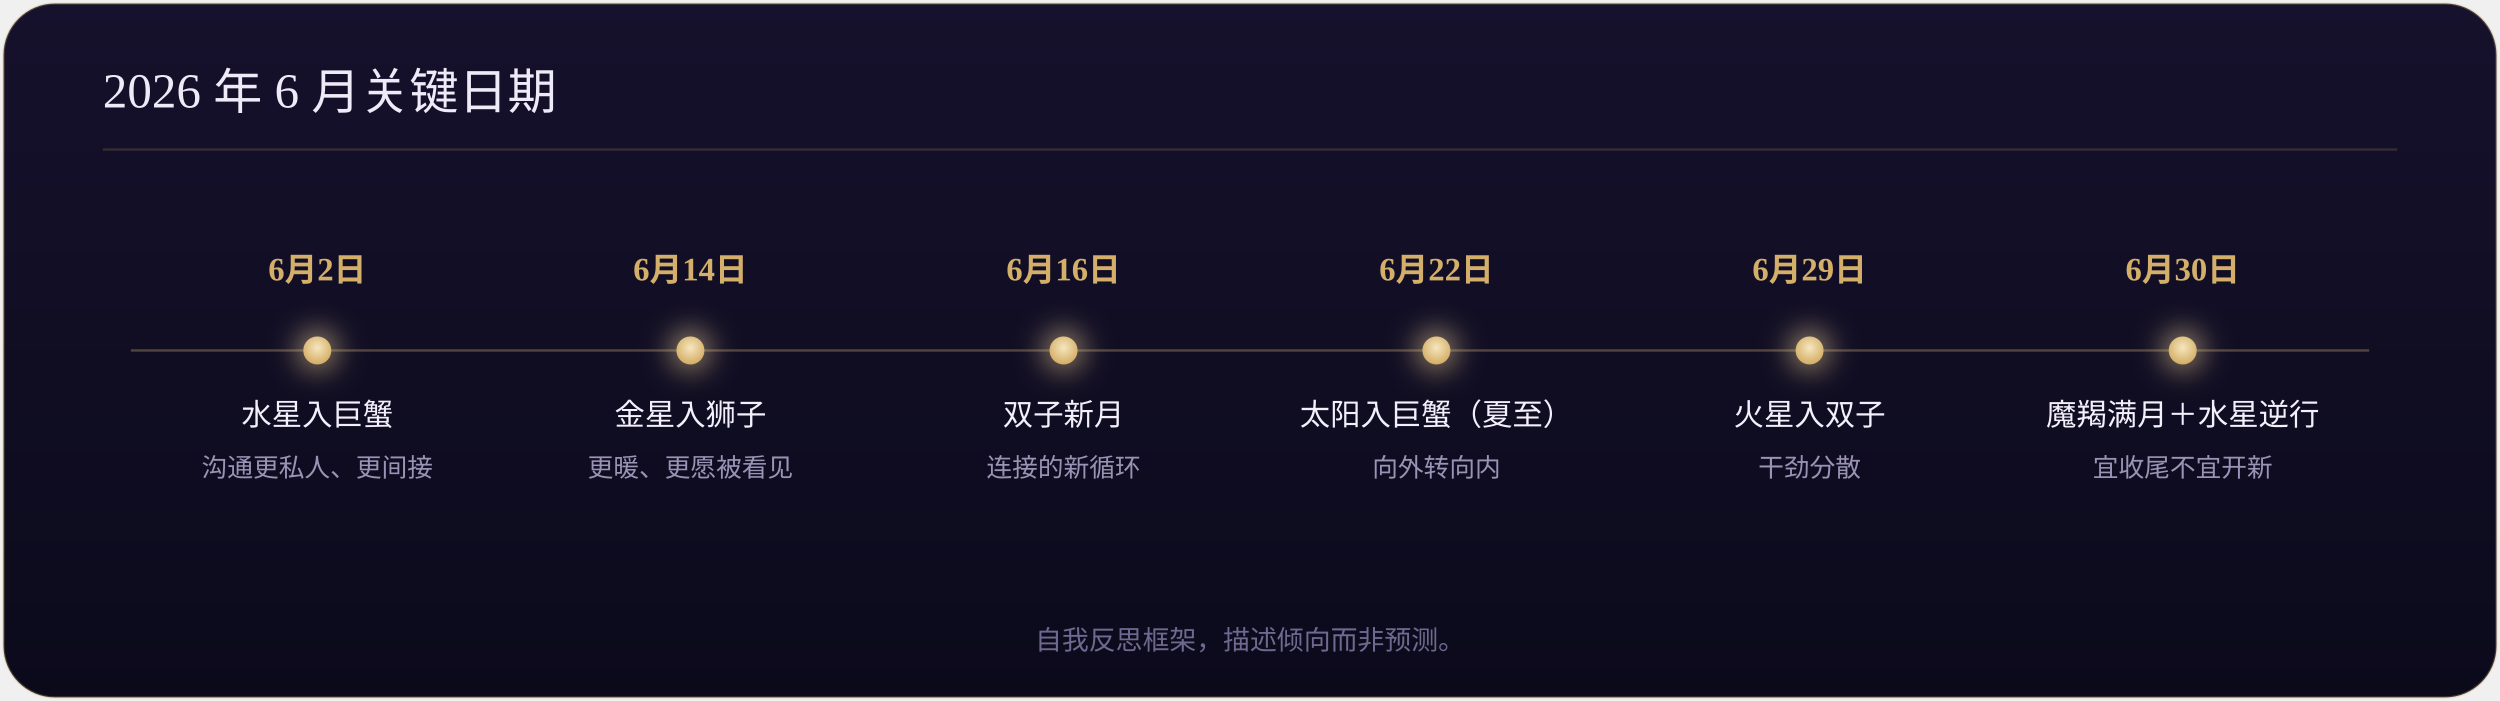
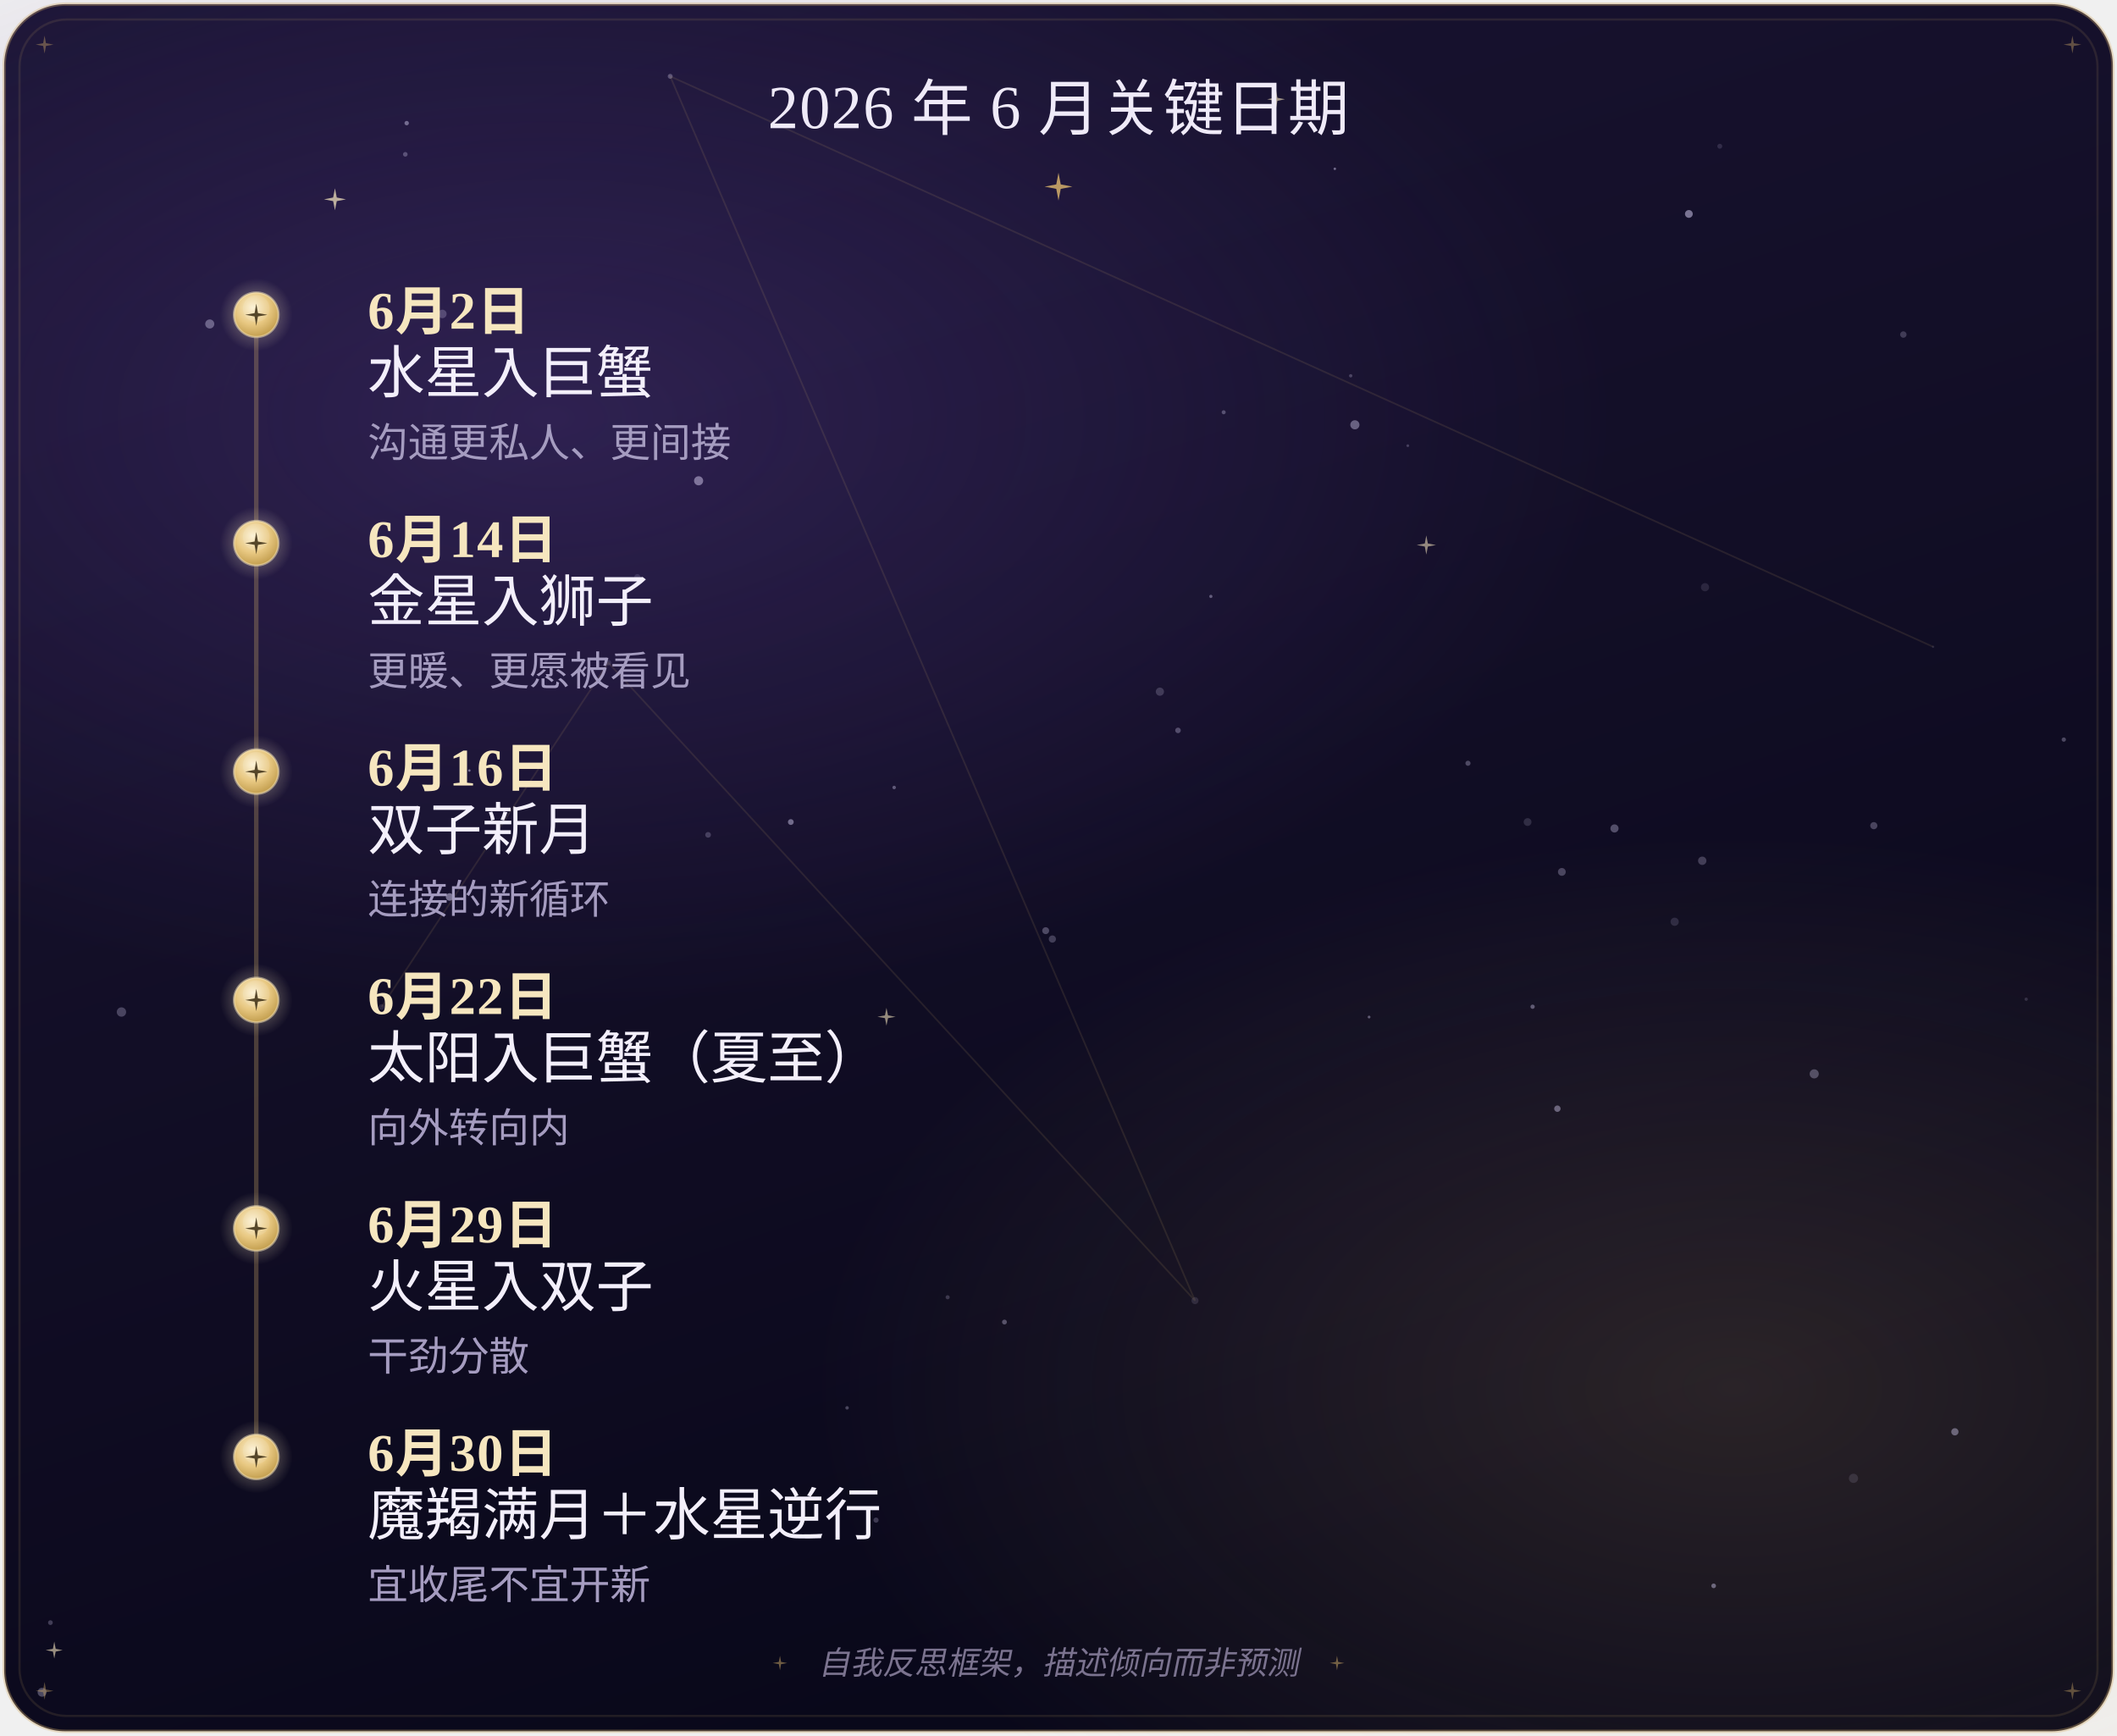
- <svg xmlns="http://www.w3.org/2000/svg" viewBox="0 0 1070 300" role="img" aria-label="2026 年 6 月关键日期">
+ <svg xmlns="http://www.w3.org/2000/svg" viewBox="0 0 760 623" role="img" aria-label="2026 年 6 月关键日期">
  <defs>
-     <linearGradient id="june2026planetarytransits0zh-panel" x1="0" y1="0" x2="0" y2="1">
-       <stop offset="0" stop-color="#16112c" />
-       <stop offset="1" stop-color="#0b0a1b" />
+     <linearGradient id="june2026planetarytransits0zh-panel" x1="0" y1="0" x2="0.4" y2="1">
+       <stop offset="0" stop-color="#1a1433" />
+       <stop offset="0.55" stop-color="#120e26" />
+       <stop offset="1" stop-color="#09081a" />
    </linearGradient>
-     <radialGradient id="june2026planetarytransits0zh-node" cx="0.5" cy="0.4" r="0.7">
+     <radialGradient id="june2026planetarytransits0zh-foil" cx="0.42" cy="0.34" r="0.75">
+       <stop offset="0" stop-color="#fbf0d2" />
+       <stop offset="0.5" stop-color="#e8c882" />
+       <stop offset="1" stop-color="#b8923f" />
+     </radialGradient>
+     <radialGradient id="june2026planetarytransits0zh-glow" cx="0.5" cy="0.5" r="0.5">
      <stop offset="0" stop-color="#f6e6bf" />
-       <stop offset="1" stop-color="#cda354" />
+       <stop offset="1" stop-color="#f6e6bf" stop-opacity="0" />
    </radialGradient>
-     <filter id="june2026planetarytransits0zh-soft" x="-80%" y="-80%" width="260%" height="260%">
-       <feGaussianBlur stdDeviation="6" />
-     </filter>
+     <radialGradient id="june2026planetarytransits0zh-neb1" cx="0.5" cy="0.5" r="0.5">
+       <stop offset="0" stop-color="#6f4bb0" stop-opacity="0.28" />
+       <stop offset="1" stop-color="#6f4bb0" stop-opacity="0" />
+     </radialGradient>
+     <radialGradient id="june2026planetarytransits0zh-neb2" cx="0.5" cy="0.5" r="0.5">
+       <stop offset="0" stop-color="#d4af6a" stop-opacity="0.16" />
+       <stop offset="1" stop-color="#d4af6a" stop-opacity="0" />
+     </radialGradient>
+     <linearGradient id="june2026planetarytransits0zh-rule" x1="0" y1="0" x2="1" y2="0">
+       <stop offset="0" stop-color="#d4af6a" stop-opacity="0" />
+       <stop offset="0.5" stop-color="#d4af6a" stop-opacity="0.6" />
+       <stop offset="1" stop-color="#d4af6a" stop-opacity="0" />
+     </linearGradient>
  </defs>
-   <rect x="1.5" y="1.5" width="1067" height="297" rx="22" fill="url(#june2026planetarytransits0zh-panel)" stroke="#d4af6a" stroke-opacity="0.28" />
-   <text x="44" y="46" font-family="Georgia, 'Times New Roman', serif" font-size="21" fill="#efeaf8">2026 年 6 月关键日期</text>
-   <line x1="44" y1="64" x2="1026" y2="64" stroke="#d4af6a" stroke-opacity="0.18" />
-   <line x1="56" y1="150" x2="1014" y2="150" stroke="#d4af6a" stroke-opacity="0.35" />
-   <g text-anchor="middle">
-     <text x="135.8" y="120" font-family="Georgia, 'Times New Roman', serif" font-size="14" font-weight="700" fill="#d4af6a">6月2日</text>
-     <circle cx="135.8" cy="150" r="9" fill="url(#june2026planetarytransits0zh-node)" filter="url(#june2026planetarytransits0zh-soft)" opacity="0.6" />
-     <circle cx="135.8" cy="150" r="6" fill="url(#june2026planetarytransits0zh-node)" />
-     <text x="135.8" y="182" font-family="Georgia, 'Times New Roman', serif" font-size="13" fill="#f3effb">水星入巨蟹</text>
-     <text x="135.8" y="204" font-family="Helvetica, Arial, sans-serif" font-size="11" fill="#9a93b5">沟通更私人、更间接</text>
-     <text x="295.5" y="120" font-family="Georgia, 'Times New Roman', serif" font-size="14" font-weight="700" fill="#d4af6a">6月14日</text>
-     <circle cx="295.5" cy="150" r="9" fill="url(#june2026planetarytransits0zh-node)" filter="url(#june2026planetarytransits0zh-soft)" opacity="0.6" />
-     <circle cx="295.5" cy="150" r="6" fill="url(#june2026planetarytransits0zh-node)" />
-     <text x="295.5" y="182" font-family="Georgia, 'Times New Roman', serif" font-size="13" fill="#f3effb">金星入狮子</text>
-     <text x="295.5" y="204" font-family="Helvetica, Arial, sans-serif" font-size="11" fill="#9a93b5">更暖、更愿被看见</text>
-     <text x="455.2" y="120" font-family="Georgia, 'Times New Roman', serif" font-size="14" font-weight="700" fill="#d4af6a">6月16日</text>
-     <circle cx="455.2" cy="150" r="9" fill="url(#june2026planetarytransits0zh-node)" filter="url(#june2026planetarytransits0zh-soft)" opacity="0.6" />
-     <circle cx="455.2" cy="150" r="6" fill="url(#june2026planetarytransits0zh-node)" />
-     <text x="455.2" y="182" font-family="Georgia, 'Times New Roman', serif" font-size="13" fill="#f3effb">双子新月</text>
-     <text x="455.2" y="204" font-family="Helvetica, Arial, sans-serif" font-size="11" fill="#9a93b5">连接的新循环</text>
-     <text x="614.8" y="120" font-family="Georgia, 'Times New Roman', serif" font-size="14" font-weight="700" fill="#d4af6a">6月22日</text>
-     <circle cx="614.8" cy="150" r="9" fill="url(#june2026planetarytransits0zh-node)" filter="url(#june2026planetarytransits0zh-soft)" opacity="0.6" />
-     <circle cx="614.8" cy="150" r="6" fill="url(#june2026planetarytransits0zh-node)" />
-     <text x="614.8" y="182" font-family="Georgia, 'Times New Roman', serif" font-size="13" fill="#f3effb">太阳入巨蟹（夏至）</text>
-     <text x="614.8" y="204" font-family="Helvetica, Arial, sans-serif" font-size="11" fill="#9a93b5">向外转向内</text>
-     <text x="774.5" y="120" font-family="Georgia, 'Times New Roman', serif" font-size="14" font-weight="700" fill="#d4af6a">6月29日</text>
-     <circle cx="774.5" cy="150" r="9" fill="url(#june2026planetarytransits0zh-node)" filter="url(#june2026planetarytransits0zh-soft)" opacity="0.6" />
-     <circle cx="774.5" cy="150" r="6" fill="url(#june2026planetarytransits0zh-node)" />
-     <text x="774.5" y="182" font-family="Georgia, 'Times New Roman', serif" font-size="13" fill="#f3effb">火星入双子</text>
-     <text x="774.5" y="204" font-family="Helvetica, Arial, sans-serif" font-size="11" fill="#9a93b5">干劲分散</text>
-     <text x="934.2" y="120" font-family="Georgia, 'Times New Roman', serif" font-size="14" font-weight="700" fill="#d4af6a">6月30日</text>
-     <circle cx="934.2" cy="150" r="9" fill="url(#june2026planetarytransits0zh-node)" filter="url(#june2026planetarytransits0zh-soft)" opacity="0.6" />
-     <circle cx="934.2" cy="150" r="6" fill="url(#june2026planetarytransits0zh-node)" />
-     <text x="934.2" y="182" font-family="Georgia, 'Times New Roman', serif" font-size="13" fill="#f3effb">魔羯满月＋水星逆行</text>
-     <text x="934.2" y="204" font-family="Helvetica, Arial, sans-serif" font-size="11" fill="#9a93b5">宜收尾不宜开新</text>
-   </g>
-   <text x="535" y="278" text-anchor="middle" font-family="Helvetica, Arial, sans-serif" font-size="11.5" fill="#6f6890">自我反思框架，描述倾向而非预测。</text>
+   <rect x="1.5" y="1.5" width="757" height="620" rx="22" fill="url(#june2026planetarytransits0zh-panel)" />
+   <ellipse cx="198" cy="150" rx="380" ry="212" fill="url(#june2026planetarytransits0zh-neb1)" />
+   <ellipse cx="623" cy="498" rx="334" ry="199" fill="url(#june2026planetarytransits0zh-neb2)" />
+   <circle cx="617.4" cy="52.5" r="0.88" fill="#cfc8ea" opacity="0.16" />
+   <circle cx="672.7" cy="296.4" r="1.28" fill="#cfc8ea" opacity="0.30" />
+   <circle cx="559.1" cy="398.0" r="1.15" fill="#cfc8ea" opacity="0.44" />
+   <circle cx="694.0" cy="232.2" r="0.40" fill="#cfc8ea" opacity="0.13" />
+   <circle cx="422.9" cy="262.2" r="1.00" fill="#cfc8ea" opacity="0.33" />
+   <circle cx="314.5" cy="545.7" r="0.93" fill="#cfc8ea" opacity="0.25" />
+   <circle cx="283.9" cy="295.1" r="1.04" fill="#cfc8ea" opacity="0.49" />
+   <circle cx="145.5" cy="55.4" r="0.83" fill="#cfc8ea" opacity="0.32" />
+   <circle cx="240.6" cy="27.4" r="0.88" fill="#cfc8ea" opacity="0.33" />
+   <circle cx="683.3" cy="120.1" r="1.15" fill="#cfc8ea" opacity="0.24" />
+   <circle cx="486.4" cy="152.5" r="1.64" fill="#cfc8ea" opacity="0.43" />
+   <circle cx="560.7" cy="313.0" r="1.40" fill="#cfc8ea" opacity="0.30" />
+   <circle cx="429.0" cy="466.9" r="1.26" fill="#cfc8ea" opacity="0.14" />
+   <circle cx="218.4" cy="237.9" r="1.01" fill="#cfc8ea" opacity="0.14" />
+   <circle cx="548.4" cy="295.1" r="1.40" fill="#cfc8ea" opacity="0.17" />
+   <circle cx="484.9" cy="134.9" r="0.60" fill="#cfc8ea" opacity="0.27" />
+   <circle cx="146.0" cy="44.2" r="0.79" fill="#cfc8ea" opacity="0.47" />
+   <circle cx="491.5" cy="365.1" r="0.50" fill="#cfc8ea" opacity="0.40" />
+   <circle cx="375.4" cy="334.1" r="1.24" fill="#cfc8ea" opacity="0.32" />
+   <circle cx="15.1" cy="607.5" r="1.60" fill="#cfc8ea" opacity="0.33" />
+   <circle cx="611.1" cy="309.0" r="1.50" fill="#cfc8ea" opacity="0.26" />
+   <circle cx="168.5" cy="276.6" r="0.44" fill="#cfc8ea" opacity="0.49" />
+   <circle cx="505.4" cy="160.0" r="0.49" fill="#cfc8ea" opacity="0.25" />
+   <circle cx="434.7" cy="214.1" r="0.58" fill="#cfc8ea" opacity="0.40" />
+   <circle cx="651.3" cy="385.5" r="1.64" fill="#cfc8ea" opacity="0.33" />
+   <circle cx="43.6" cy="363.3" r="1.68" fill="#cfc8ea" opacity="0.29" />
+   <circle cx="75.3" cy="116.3" r="1.63" fill="#cfc8ea" opacity="0.41" />
+   <circle cx="228.8" cy="207.2" r="1.11" fill="#cfc8ea" opacity="0.16" />
+   <circle cx="137.0" cy="361.5" r="1.02" fill="#cfc8ea" opacity="0.14" />
+   <circle cx="665.4" cy="530.7" r="1.65" fill="#cfc8ea" opacity="0.14" />
+   <circle cx="612.1" cy="210.8" r="1.47" fill="#cfc8ea" opacity="0.13" />
+   <circle cx="740.9" cy="265.5" r="0.77" fill="#cfc8ea" opacity="0.32" />
+   <circle cx="601.2" cy="330.9" r="1.47" fill="#cfc8ea" opacity="0.16" />
+   <circle cx="18.1" cy="582.5" r="0.85" fill="#cfc8ea" opacity="0.27" />
+   <circle cx="250.8" cy="172.6" r="1.64" fill="#cfc8ea" opacity="0.51" />
+   <circle cx="321.0" cy="282.7" r="0.63" fill="#cfc8ea" opacity="0.39" />
+   <circle cx="615.2" cy="569.3" r="0.84" fill="#cfc8ea" opacity="0.45" />
+   <circle cx="377.8" cy="337.1" r="1.29" fill="#cfc8ea" opacity="0.26" />
+   <circle cx="701.8" cy="514.0" r="1.30" fill="#cfc8ea" opacity="0.43" />
+   <circle cx="161.4" cy="322.0" r="1.35" fill="#cfc8ea" opacity="0.53" />
+   <circle cx="606.3" cy="76.8" r="1.40" fill="#cfc8ea" opacity="0.54" />
+   <circle cx="527.0" cy="274.0" r="0.92" fill="#cfc8ea" opacity="0.32" />
+   <circle cx="158.8" cy="112.7" r="1.53" fill="#cfc8ea" opacity="0.26" />
+   <circle cx="304.1" cy="505.4" r="0.62" fill="#cfc8ea" opacity="0.31" />
+   <circle cx="340.2" cy="465.7" r="0.73" fill="#cfc8ea" opacity="0.23" />
+   <circle cx="479.2" cy="60.6" r="0.45" fill="#cfc8ea" opacity="0.49" />
+   <circle cx="727.4" cy="358.7" r="0.59" fill="#cfc8ea" opacity="0.18" />
+   <circle cx="550.2" cy="361.4" r="0.77" fill="#cfc8ea" opacity="0.40" />
+   <circle cx="439.3" cy="148.0" r="0.72" fill="#cfc8ea" opacity="0.33" />
+   <circle cx="416.4" cy="248.3" r="1.47" fill="#cfc8ea" opacity="0.22" />
+   <circle cx="254.2" cy="299.7" r="1.02" fill="#cfc8ea" opacity="0.25" />
+   <circle cx="579.6" cy="297.4" r="1.46" fill="#cfc8ea" opacity="0.35" />
+   <circle cx="360.6" cy="474.6" r="0.87" fill="#cfc8ea" opacity="0.36" />
+   <path d="M 19.482 589.3 L 20.0 591.9 L 22.5 592.377 L 20.0 592.9 L 19.482 595.4 L 19.0 592.9 L 16.4 592.377 L 19.0 591.9 Z" fill="#f6e6bf" opacity="0.6" />
+   <path d="M 318.239 361.8 L 318.8 364.5 L 321.5 365.014 L 318.8 365.5 L 318.239 368.2 L 317.7 365.5 L 315.0 365.014 L 317.7 364.5 Z" fill="#f6e6bf" opacity="0.571" />
+   <path d="M 458.091 32.4 L 458.6 35.1 L 461.3 35.633 L 458.6 36.2 L 458.091 38.9 L 457.6 36.2 L 454.9 35.633 L 457.6 35.1 Z" fill="#f6e6bf" opacity="0.608" />
+   <path d="M 512.045 192.2 L 512.6 195.1 L 515.5 195.662 L 512.6 196.2 L 512.045 199.1 L 511.5 196.2 L 508.6 195.662 L 511.5 195.1 Z" fill="#f6e6bf" opacity="0.559" />
+   <path d="M 120.248 67.6 L 120.9 70.9 L 124.2 71.561 L 120.9 72.2 L 120.248 75.5 L 119.6 72.2 L 116.3 71.561 L 119.6 70.9 Z" fill="#f6e6bf" opacity="0.73" />
+   <path d="M 694.0 232.2 L 240.6 27.4 L 429.0 466.9 L 218.4 237.9 L 137.0 361.5" fill="none" stroke="#d4af6a" stroke-width="0.6" opacity="0.12" />
+   <rect x="1.5" y="1.5" width="757" height="620" rx="22" fill="none" stroke="#d4af6a" stroke-opacity="0.34" stroke-width="1.2" />
+   <rect x="7" y="7" width="746" height="609" rx="17" fill="none" stroke="#d4af6a" stroke-opacity="0.12" stroke-width="0.8" />
+   <path d="M 16 12.8 L 16.5 15.5 L 19.2 16 L 16.5 16.5 L 16 19.2 L 15.5 16.5 L 12.8 16 L 15.5 15.5 Z" fill="#d4af6a" opacity="0.4" />
+   <path d="M 744 12.8 L 744.5 15.5 L 747.2 16 L 744.5 16.5 L 744 19.2 L 743.5 16.5 L 740.8 16 L 743.5 15.5 Z" fill="#d4af6a" opacity="0.4" />
+   <path d="M 16 603.8 L 16.5 606.5 L 19.2 607 L 16.5 607.5 L 16 610.2 L 15.5 607.5 L 12.8 607 L 15.5 606.5 Z" fill="#d4af6a" opacity="0.4" />
+   <path d="M 744 603.8 L 744.5 606.5 L 747.2 607 L 744.5 607.5 L 744 610.2 L 743.5 607.5 L 740.8 607 L 743.5 606.5 Z" fill="#d4af6a" opacity="0.4" />
+   <text x="380" y="46" text-anchor="middle" font-family="Georgia, 'Times New Roman', serif" font-size="22" letter-spacing="0.4" fill="#efeaf8">2026 年 6 月关键日期</text>
+   <line x1="230" y1="67" x2="368" y2="67" stroke="url(#june2026planetarytransits0zh-rule)" stroke-width="1" />
+   <line x1="392" y1="67" x2="530" y2="67" stroke="url(#june2026planetarytransits0zh-rule)" stroke-width="1" />
+   <path d="M 380 62.0 L 380.8 66.2 L 385.0 67 L 380.8 67.8 L 380 72.0 L 379.2 67.8 L 375.0 67 L 379.2 66.2 Z" fill="#d4af6a" opacity="0.85" />
+   <line x1="92" y1="113" x2="92" y2="523" stroke="#d4af6a" stroke-opacity="0.3" stroke-width="1.6" />
+   <circle cx="92" cy="113" r="13.0" fill="url(#june2026planetarytransits0zh-glow)" opacity="0.5" />
+   <circle cx="92" cy="113" r="8" fill="url(#june2026planetarytransits0zh-foil)" stroke="#f6e6bf" stroke-opacity="0.5" stroke-width="0.8" />
+   <circle cx="92" cy="110.8" r="4.8" fill="#ffffff" opacity="0.10" />
+   <path d="M 92 109.0 L 92.6 112.4 L 96.0 113 L 92.6 113.6 L 92 117.0 L 91.4 113.6 L 88.0 113 L 91.4 112.4 Z" fill="#3a2c12" opacity="0.85" />
+   <text x="132" y="118.0" font-family="Georgia, 'Times New Roman', serif" font-size="19" font-weight="700" letter-spacing="0.4" fill="#f6e6bf">6月2日</text>
+   <text x="132" y="141.0" font-family="Georgia, 'Times New Roman', serif" font-size="20.5" fill="#f3effb">水星入巨蟹</text>
+   <text x="132" y="164.0" font-family="Helvetica, Arial, sans-serif" font-size="14.5" fill="#a59cc0">沟通更私人、更间接</text>
+   <circle cx="92" cy="195" r="13.0" fill="url(#june2026planetarytransits0zh-glow)" opacity="0.5" />
+   <circle cx="92" cy="195" r="8" fill="url(#june2026planetarytransits0zh-foil)" stroke="#f6e6bf" stroke-opacity="0.5" stroke-width="0.8" />
+   <circle cx="92" cy="192.8" r="4.8" fill="#ffffff" opacity="0.10" />
+   <path d="M 92 191.0 L 92.6 194.4 L 96.0 195 L 92.6 195.6 L 92 199.0 L 91.4 195.6 L 88.0 195 L 91.4 194.4 Z" fill="#3a2c12" opacity="0.85" />
+   <text x="132" y="200.0" font-family="Georgia, 'Times New Roman', serif" font-size="19" font-weight="700" letter-spacing="0.4" fill="#f6e6bf">6月14日</text>
+   <text x="132" y="223.0" font-family="Georgia, 'Times New Roman', serif" font-size="20.5" fill="#f3effb">金星入狮子</text>
+   <text x="132" y="246.0" font-family="Helvetica, Arial, sans-serif" font-size="14.5" fill="#a59cc0">更暖、更愿被看见</text>
+   <circle cx="92" cy="277" r="13.0" fill="url(#june2026planetarytransits0zh-glow)" opacity="0.5" />
+   <circle cx="92" cy="277" r="8" fill="url(#june2026planetarytransits0zh-foil)" stroke="#f6e6bf" stroke-opacity="0.5" stroke-width="0.8" />
+   <circle cx="92" cy="274.8" r="4.8" fill="#ffffff" opacity="0.10" />
+   <path d="M 92 273.0 L 92.6 276.4 L 96.0 277 L 92.6 277.6 L 92 281.0 L 91.4 277.6 L 88.0 277 L 91.4 276.4 Z" fill="#3a2c12" opacity="0.85" />
+   <text x="132" y="282.0" font-family="Georgia, 'Times New Roman', serif" font-size="19" font-weight="700" letter-spacing="0.4" fill="#f6e6bf">6月16日</text>
+   <text x="132" y="305.0" font-family="Georgia, 'Times New Roman', serif" font-size="20.5" fill="#f3effb">双子新月</text>
+   <text x="132" y="328.0" font-family="Helvetica, Arial, sans-serif" font-size="14.5" fill="#a59cc0">连接的新循环</text>
+   <circle cx="92" cy="359" r="13.0" fill="url(#june2026planetarytransits0zh-glow)" opacity="0.5" />
+   <circle cx="92" cy="359" r="8" fill="url(#june2026planetarytransits0zh-foil)" stroke="#f6e6bf" stroke-opacity="0.5" stroke-width="0.8" />
+   <circle cx="92" cy="356.8" r="4.8" fill="#ffffff" opacity="0.10" />
+   <path d="M 92 355.0 L 92.6 358.4 L 96.0 359 L 92.6 359.6 L 92 363.0 L 91.4 359.6 L 88.0 359 L 91.4 358.4 Z" fill="#3a2c12" opacity="0.85" />
+   <text x="132" y="364.0" font-family="Georgia, 'Times New Roman', serif" font-size="19" font-weight="700" letter-spacing="0.4" fill="#f6e6bf">6月22日</text>
+   <text x="132" y="387.0" font-family="Georgia, 'Times New Roman', serif" font-size="20.5" fill="#f3effb">太阳入巨蟹（夏至）</text>
+   <text x="132" y="410.0" font-family="Helvetica, Arial, sans-serif" font-size="14.5" fill="#a59cc0">向外转向内</text>
+   <circle cx="92" cy="441" r="13.0" fill="url(#june2026planetarytransits0zh-glow)" opacity="0.5" />
+   <circle cx="92" cy="441" r="8" fill="url(#june2026planetarytransits0zh-foil)" stroke="#f6e6bf" stroke-opacity="0.5" stroke-width="0.8" />
+   <circle cx="92" cy="438.8" r="4.8" fill="#ffffff" opacity="0.10" />
+   <path d="M 92 437.0 L 92.6 440.4 L 96.0 441 L 92.6 441.6 L 92 445.0 L 91.4 441.6 L 88.0 441 L 91.4 440.4 Z" fill="#3a2c12" opacity="0.85" />
+   <text x="132" y="446.0" font-family="Georgia, 'Times New Roman', serif" font-size="19" font-weight="700" letter-spacing="0.4" fill="#f6e6bf">6月29日</text>
+   <text x="132" y="469.0" font-family="Georgia, 'Times New Roman', serif" font-size="20.5" fill="#f3effb">火星入双子</text>
+   <text x="132" y="492.0" font-family="Helvetica, Arial, sans-serif" font-size="14.5" fill="#a59cc0">干劲分散</text>
+   <circle cx="92" cy="523" r="13.0" fill="url(#june2026planetarytransits0zh-glow)" opacity="0.5" />
+   <circle cx="92" cy="523" r="8" fill="url(#june2026planetarytransits0zh-foil)" stroke="#f6e6bf" stroke-opacity="0.5" stroke-width="0.8" />
+   <circle cx="92" cy="520.8" r="4.8" fill="#ffffff" opacity="0.10" />
+   <path d="M 92 519.0 L 92.6 522.4 L 96.0 523 L 92.6 523.6 L 92 527.0 L 91.4 523.6 L 88.0 523 L 91.4 522.4 Z" fill="#3a2c12" opacity="0.85" />
+   <text x="132" y="528.0" font-family="Georgia, 'Times New Roman', serif" font-size="19" font-weight="700" letter-spacing="0.4" fill="#f6e6bf">6月30日</text>
+   <text x="132" y="551.0" font-family="Georgia, 'Times New Roman', serif" font-size="20.5" fill="#f3effb">魔羯满月＋水星逆行</text>
+   <text x="132" y="574.0" font-family="Helvetica, Arial, sans-serif" font-size="14.5" fill="#a59cc0">宜收尾不宜开新</text>
+   <path d="M 280.025 594.4 L 280.4 596.6 L 282.6 597 L 280.4 597.4 L 280.025 599.6 L 279.6 597.4 L 277.4 597 L 279.6 596.6 Z" fill="#d4af6a" opacity="0.5" />
+   <text x="380" y="601" text-anchor="middle" font-family="Georgia, 'Times New Roman', serif" font-style="italic" font-size="11.5" fill="#7b738f">自我反思框架，描述倾向而非预测</text>
+   <path d="M 479.975 594.4 L 480.4 596.6 L 482.6 597 L 480.4 597.4 L 479.975 599.6 L 479.6 597.4 L 477.4 597 L 479.6 596.6 Z" fill="#d4af6a" opacity="0.5" />
</svg>
